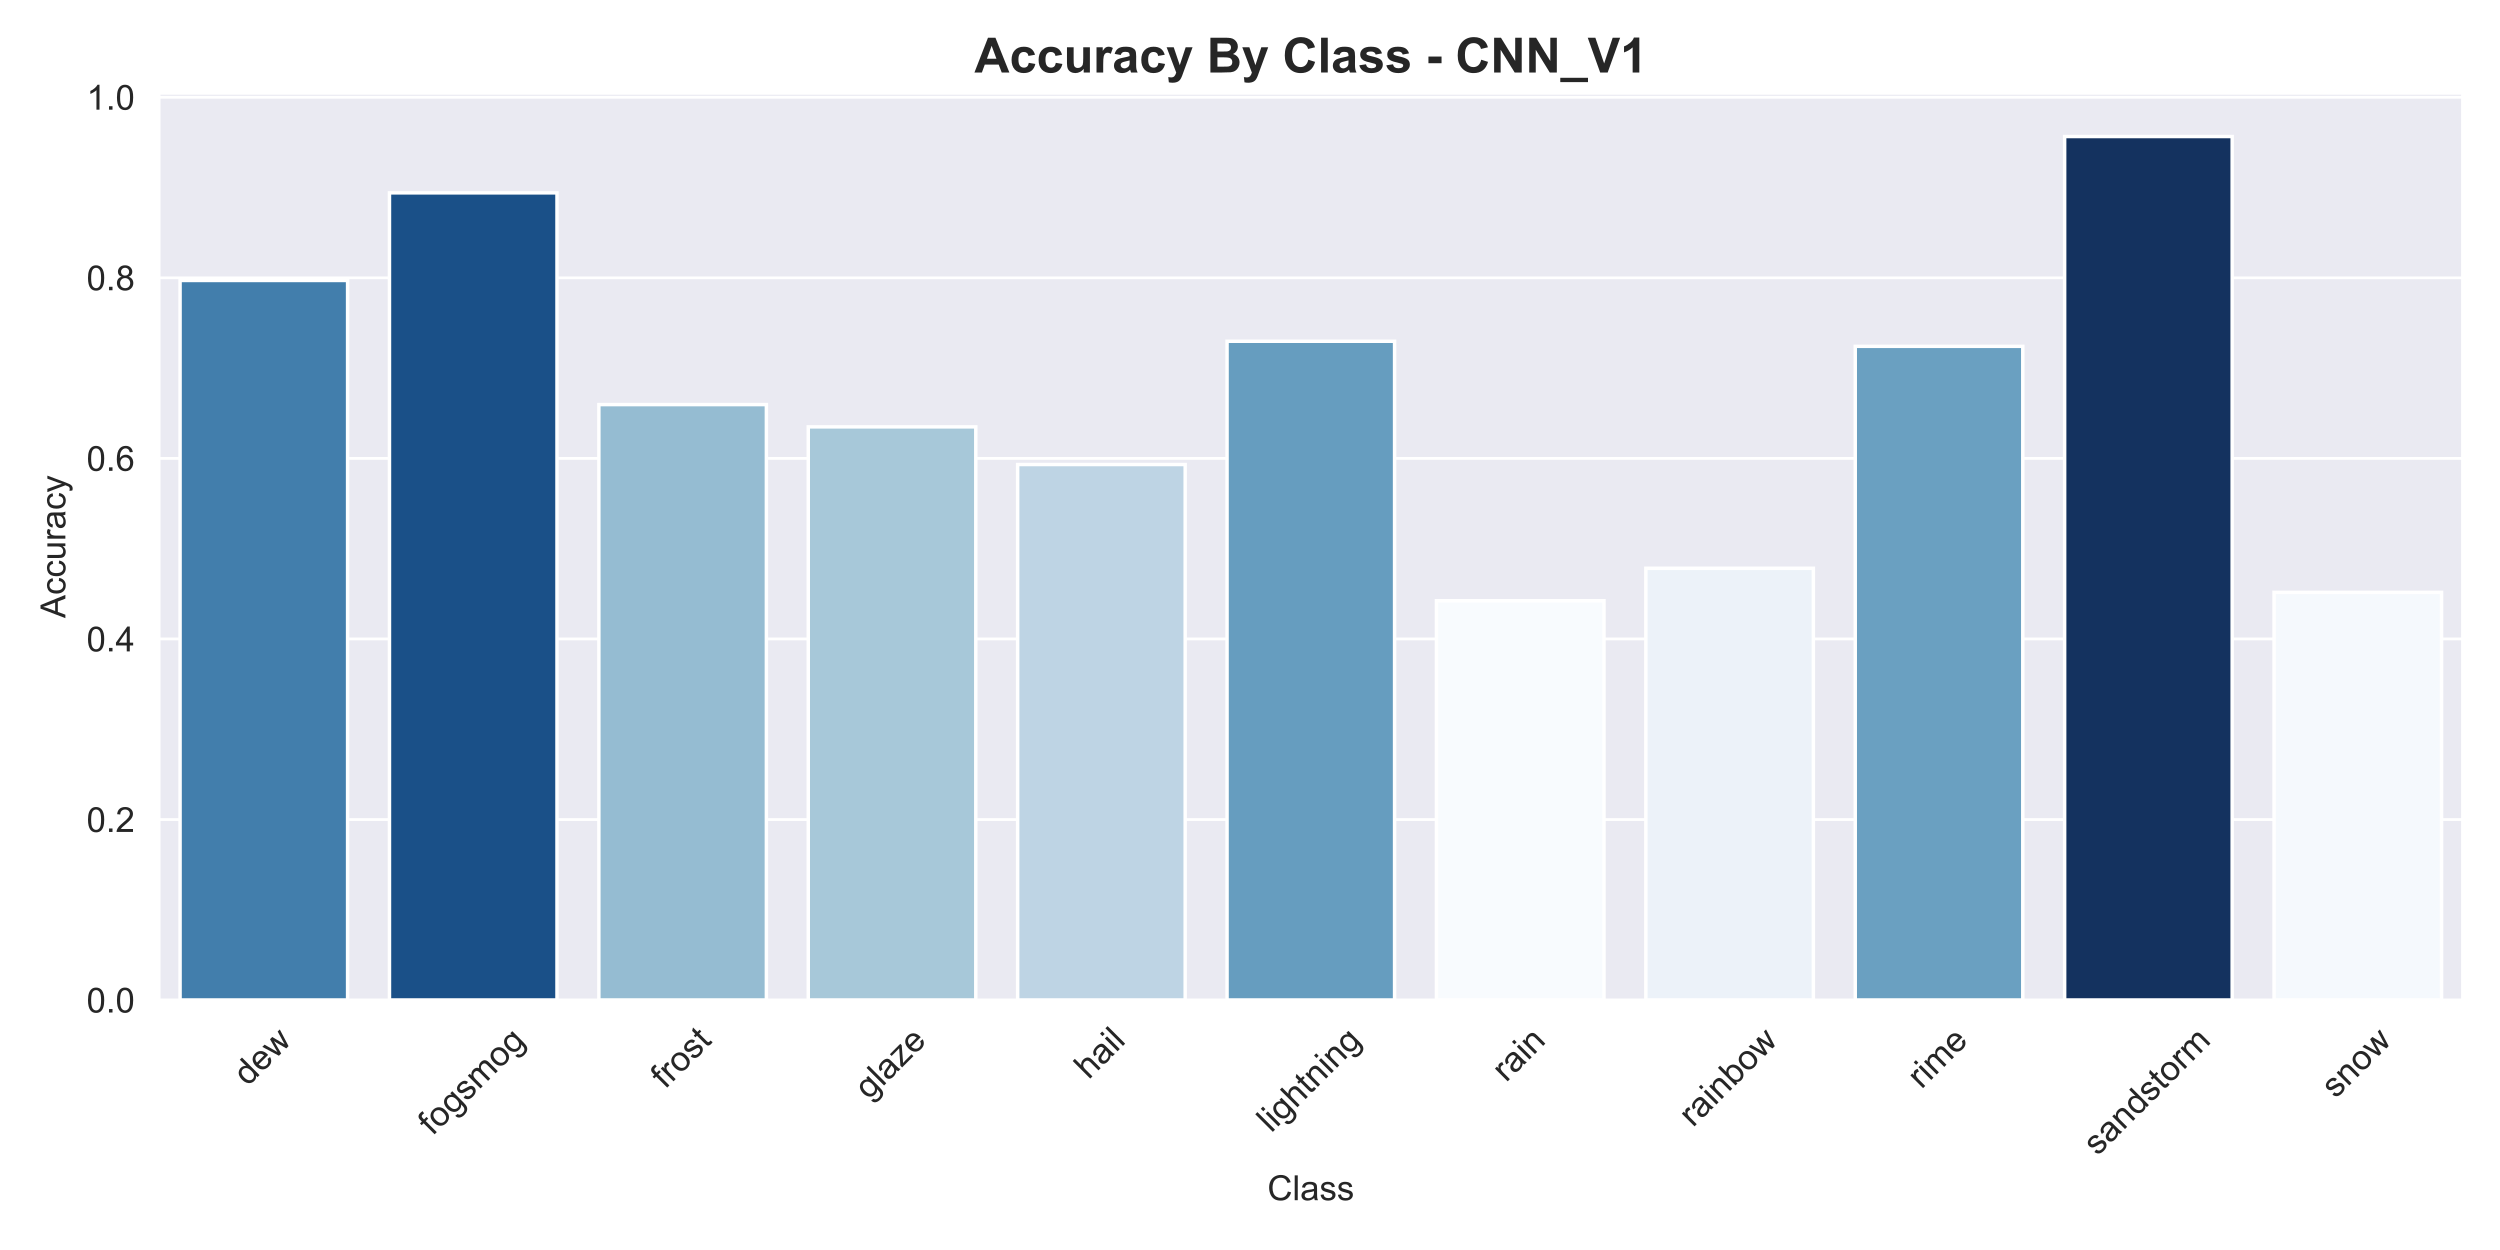
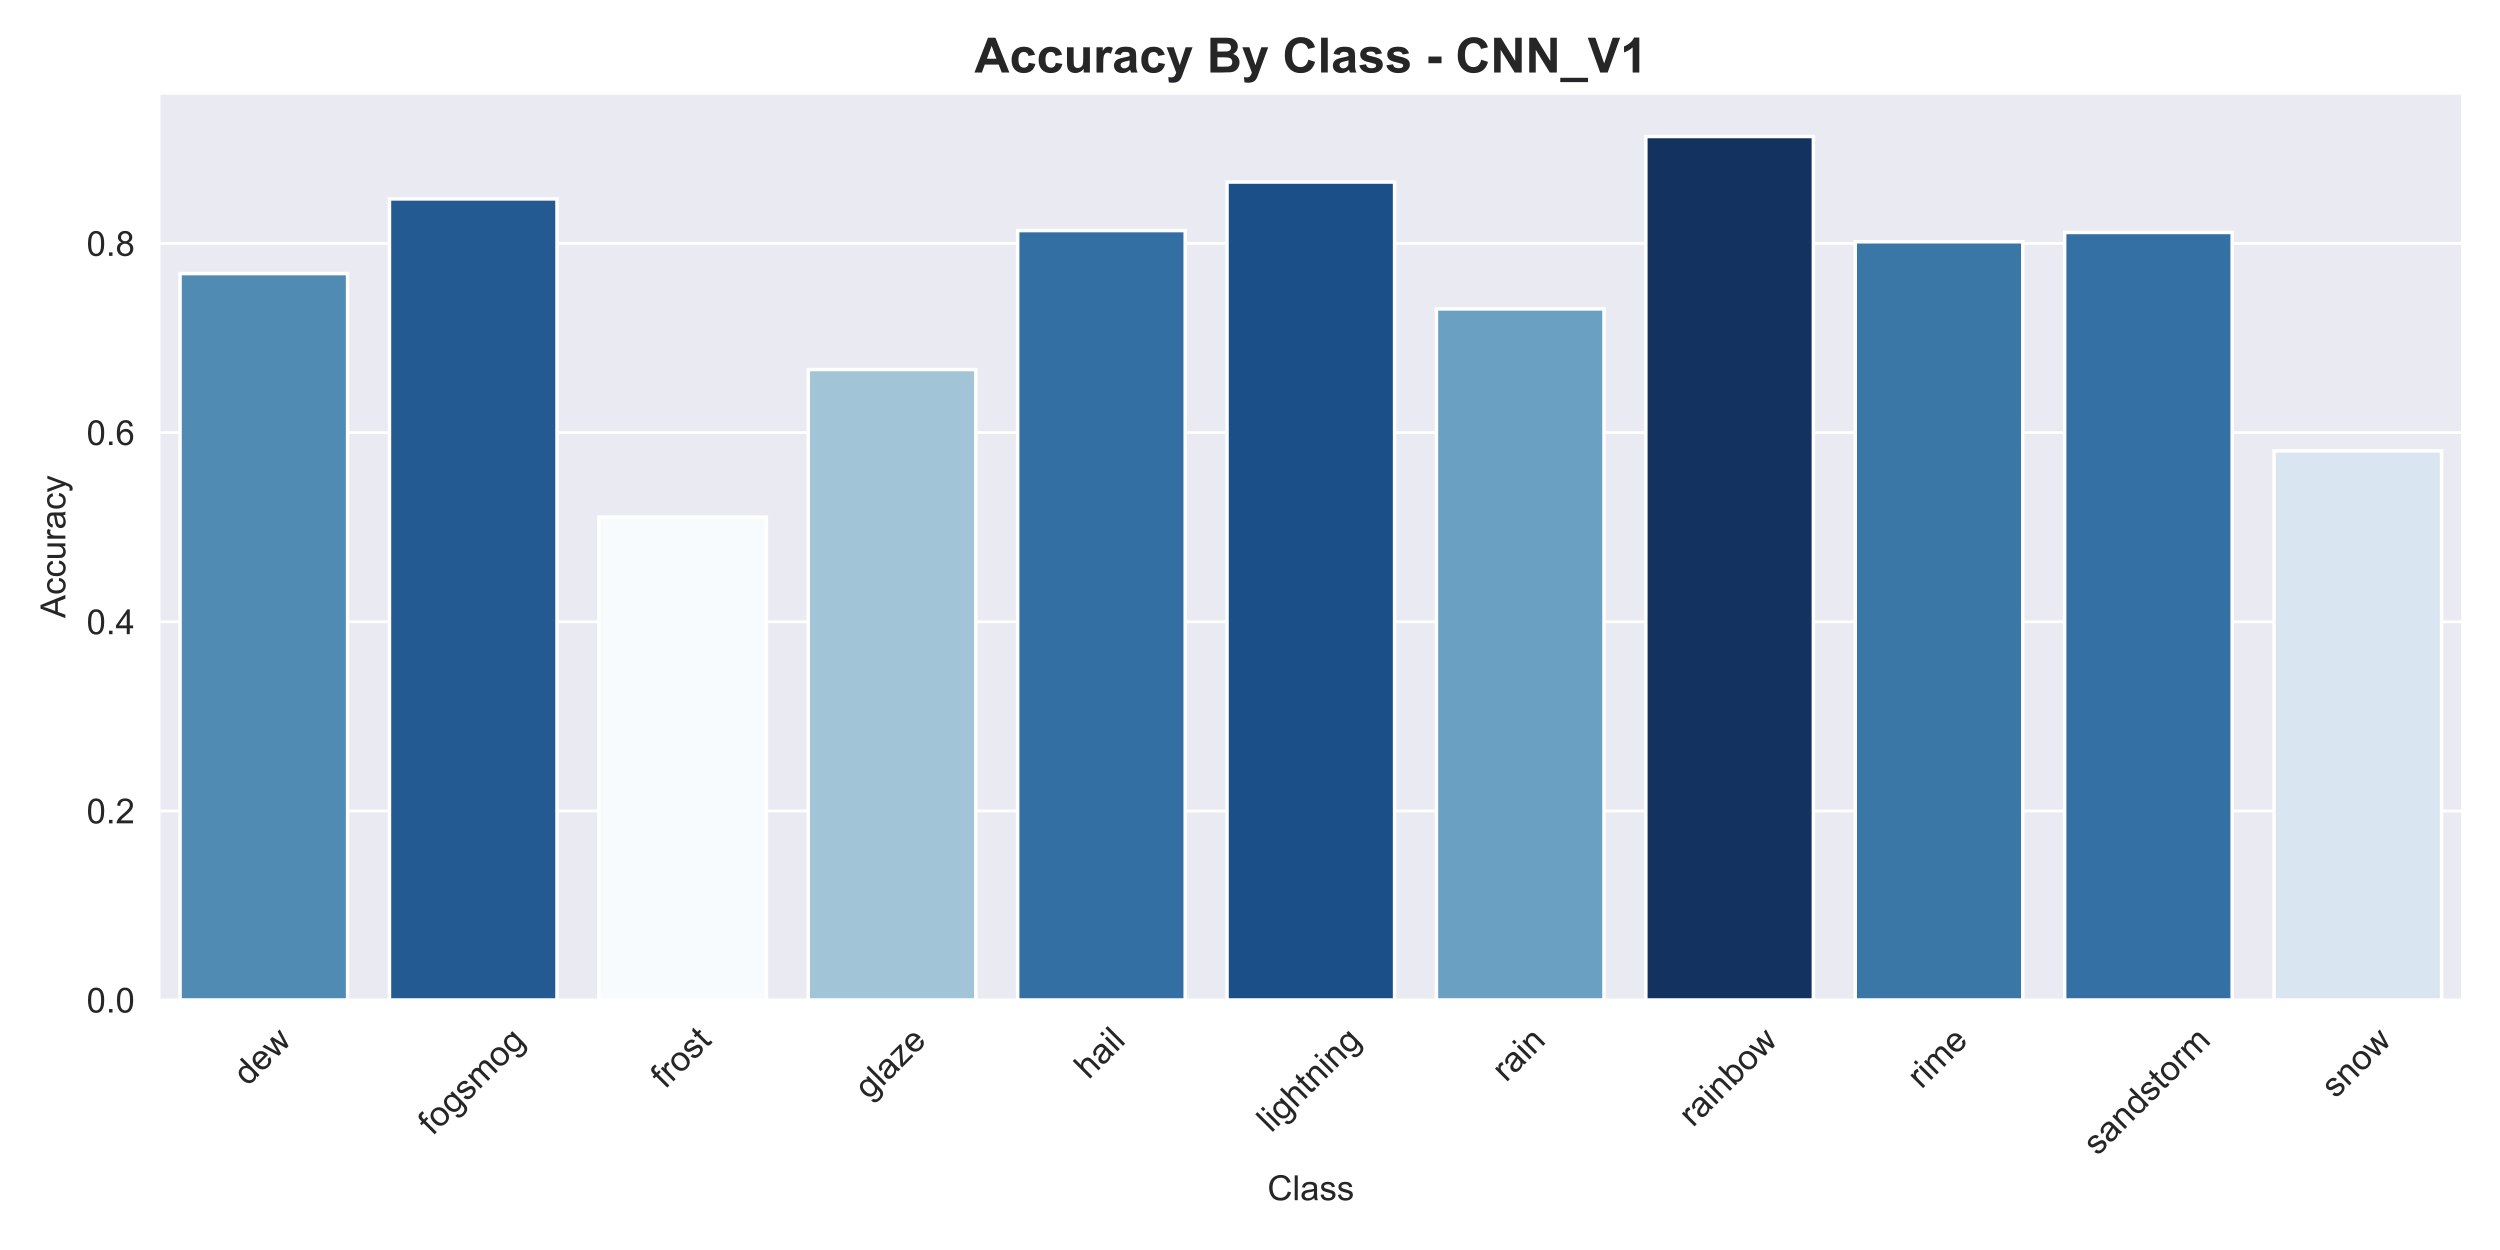
<svg xmlns="http://www.w3.org/2000/svg" xmlns:xlink="http://www.w3.org/1999/xlink" width="720pt" height="360pt" viewBox="0 0 720 360" version="1.1">
  <defs>
    <style type="text/css">*{stroke-linejoin: round; stroke-linecap: butt}</style>
  </defs>
  <g id="figure_1">
    <g id="patch_1">
      <path d="M 0 360  L 720 360  L 720 0  L 0 0  z " style="fill: #ffffff" />
    </g>
    <g id="axes_1">
      <g id="patch_2">
        <path d="M 45.83 288.027  L 709.2 288.027  L 709.2 26.88  L 45.83 26.88  z " style="fill: #eaeaf2" />
      </g>
      <g id="matplotlib.axis_1">
        <g id="xtick_1">
          <g id="text_1">
            <g style="fill: #262626" transform="translate(71.32567 313.0594) rotate(-45) scale(0.1 -0.1)">
              <defs>
                <path id="ArialMT-64" d="M 2575 0  L 2575 419  Q 2259 -75 1647 -75  Q 1250 -75 917 144  Q 584 363 401 755  Q 219 1147 219 1656  Q 219 2153 384 2558  Q 550 2963 881 3178  Q 1213 3394 1622 3394  Q 1922 3394 2156 3267  Q 2391 3141 2538 2938  L 2538 4581  L 3097 4581  L 3097 0  L 2575 0  z M 797 1656  Q 797 1019 1065 703  Q 1334 388 1700 388  Q 2069 388 2326 689  Q 2584 991 2584 1609  Q 2584 2291 2321 2609  Q 2059 2928 1675 2928  Q 1300 2928 1048 2622  Q 797 2316 797 1656  z " transform="scale(0.015625)" />
                <path id="ArialMT-65" d="M 2694 1069  L 3275 997  Q 3138 488 2766 206  Q 2394 -75 1816 -75  Q 1088 -75 661 373  Q 234 822 234 1631  Q 234 2469 665 2931  Q 1097 3394 1784 3394  Q 2450 3394 2872 2941  Q 3294 2488 3294 1666  Q 3294 1616 3291 1516  L 816 1516  Q 847 969 1125 678  Q 1403 388 1819 388  Q 2128 388 2347 550  Q 2566 713 2694 1069  z M 847 1978  L 2700 1978  Q 2663 2397 2488 2606  Q 2219 2931 1791 2931  Q 1403 2931 1139 2672  Q 875 2413 847 1978  z " transform="scale(0.015625)" />
                <path id="ArialMT-77" d="M 1034 0  L 19 3319  L 600 3319  L 1128 1403  L 1325 691  Q 1338 744 1497 1375  L 2025 3319  L 2603 3319  L 3100 1394  L 3266 759  L 3456 1400  L 4025 3319  L 4572 3319  L 3534 0  L 2950 0  L 2422 1988  L 2294 2553  L 1622 0  L 1034 0  z " transform="scale(0.015625)" />
              </defs>
              <use xlink:href="#ArialMT-64" />
              <use xlink:href="#ArialMT-65" transform="translate(55.61523 0)" />
              <use xlink:href="#ArialMT-77" transform="translate(111.2305 0)" />
            </g>
          </g>
        </g>
        <g id="xtick_2">
          <g id="text_2">
            <g style="fill: #262626" transform="translate(124.5599 327.2932) rotate(-45) scale(0.1 -0.1)">
              <defs>
                <path id="ArialMT-66" d="M 556 0  L 556 2881  L 59 2881  L 59 3319  L 556 3319  L 556 3672  Q 556 4006 616 4169  Q 697 4388 901 4523  Q 1106 4659 1475 4659  Q 1713 4659 2000 4603  L 1916 4113  Q 1741 4144 1584 4144  Q 1328 4144 1222 4034  Q 1116 3925 1116 3625  L 1116 3319  L 1763 3319  L 1763 2881  L 1116 2881  L 1116 0  L 556 0  z " transform="scale(0.015625)" />
                <path id="ArialMT-6f" d="M 213 1659  Q 213 2581 725 3025  Q 1153 3394 1769 3394  Q 2453 3394 2887 2945  Q 3322 2497 3322 1706  Q 3322 1066 3130 698  Q 2938 331 2570 128  Q 2203 -75 1769 -75  Q 1072 -75 642 372  Q 213 819 213 1659  z M 791 1659  Q 791 1022 1069 705  Q 1347 388 1769 388  Q 2188 388 2466 706  Q 2744 1025 2744 1678  Q 2744 2294 2464 2611  Q 2184 2928 1769 2928  Q 1347 2928 1069 2612  Q 791 2297 791 1659  z " transform="scale(0.015625)" />
                <path id="ArialMT-67" d="M 319 -275  L 866 -356  Q 900 -609 1056 -725  Q 1266 -881 1628 -881  Q 2019 -881 2231 -725  Q 2444 -569 2519 -288  Q 2563 -116 2559 434  Q 2191 0 1641 0  Q 956 0 581 494  Q 206 988 206 1678  Q 206 2153 378 2554  Q 550 2956 876 3175  Q 1203 3394 1644 3394  Q 2231 3394 2613 2919  L 2613 3319  L 3131 3319  L 3131 450  Q 3131 -325 2973 -648  Q 2816 -972 2473 -1159  Q 2131 -1347 1631 -1347  Q 1038 -1347 672 -1080  Q 306 -813 319 -275  z M 784 1719  Q 784 1066 1043 766  Q 1303 466 1694 466  Q 2081 466 2343 764  Q 2606 1063 2606 1700  Q 2606 2309 2336 2618  Q 2066 2928 1684 2928  Q 1309 2928 1046 2623  Q 784 2319 784 1719  z " transform="scale(0.015625)" />
                <path id="ArialMT-73" d="M 197 991  L 753 1078  Q 800 744 1014 566  Q 1228 388 1613 388  Q 2000 388 2187 545  Q 2375 703 2375 916  Q 2375 1106 2209 1216  Q 2094 1291 1634 1406  Q 1016 1563 777 1677  Q 538 1791 414 1992  Q 291 2194 291 2438  Q 291 2659 392 2848  Q 494 3038 669 3163  Q 800 3259 1026 3326  Q 1253 3394 1513 3394  Q 1903 3394 2198 3281  Q 2494 3169 2634 2976  Q 2775 2784 2828 2463  L 2278 2388  Q 2241 2644 2061 2787  Q 1881 2931 1553 2931  Q 1166 2931 1000 2803  Q 834 2675 834 2503  Q 834 2394 903 2306  Q 972 2216 1119 2156  Q 1203 2125 1616 2013  Q 2213 1853 2448 1751  Q 2684 1650 2818 1456  Q 2953 1263 2953 975  Q 2953 694 2789 445  Q 2625 197 2315 61  Q 2006 -75 1616 -75  Q 969 -75 630 194  Q 291 463 197 991  z " transform="scale(0.015625)" />
                <path id="ArialMT-6d" d="M 422 0  L 422 3319  L 925 3319  L 925 2853  Q 1081 3097 1340 3245  Q 1600 3394 1931 3394  Q 2300 3394 2536 3241  Q 2772 3088 2869 2813  Q 3263 3394 3894 3394  Q 4388 3394 4653 3120  Q 4919 2847 4919 2278  L 4919 0  L 4359 0  L 4359 2091  Q 4359 2428 4304 2576  Q 4250 2725 4106 2815  Q 3963 2906 3769 2906  Q 3419 2906 3187 2673  Q 2956 2441 2956 1928  L 2956 0  L 2394 0  L 2394 2156  Q 2394 2531 2256 2718  Q 2119 2906 1806 2906  Q 1569 2906 1367 2781  Q 1166 2656 1075 2415  Q 984 2175 984 1722  L 984 0  L 422 0  z " transform="scale(0.015625)" />
              </defs>
              <use xlink:href="#ArialMT-66" />
              <use xlink:href="#ArialMT-6f" transform="translate(27.7832 0)" />
              <use xlink:href="#ArialMT-67" transform="translate(83.39844 0)" />
              <use xlink:href="#ArialMT-73" transform="translate(139.0137 0)" />
              <use xlink:href="#ArialMT-6d" transform="translate(189.0137 0)" />
              <use xlink:href="#ArialMT-6f" transform="translate(272.3145 0)" />
              <use xlink:href="#ArialMT-67" transform="translate(327.9297 0)" />
            </g>
          </g>
        </g>
        <g id="xtick_3">
          <g id="text_3">
            <g style="fill: #262626" transform="translate(191.5484 313.8394) rotate(-45) scale(0.1 -0.1)">
              <defs>
                <path id="ArialMT-72" d="M 416 0  L 416 3319  L 922 3319  L 922 2816  Q 1116 3169 1280 3281  Q 1444 3394 1641 3394  Q 1925 3394 2219 3213  L 2025 2691  Q 1819 2813 1613 2813  Q 1428 2813 1281 2702  Q 1134 2591 1072 2394  Q 978 2094 978 1738  L 978 0  L 416 0  z " transform="scale(0.015625)" />
                <path id="ArialMT-74" d="M 1650 503  L 1731 6  Q 1494 -44 1306 -44  Q 1000 -44 831 53  Q 663 150 594 308  Q 525 466 525 972  L 525 2881  L 113 2881  L 113 3319  L 525 3319  L 525 4141  L 1084 4478  L 1084 3319  L 1650 3319  L 1650 2881  L 1084 2881  L 1084 941  Q 1084 700 1114 631  Q 1144 563 1211 522  Q 1278 481 1403 481  Q 1497 481 1650 503  z " transform="scale(0.015625)" />
              </defs>
              <use xlink:href="#ArialMT-66" />
              <use xlink:href="#ArialMT-72" transform="translate(27.7832 0)" />
              <use xlink:href="#ArialMT-6f" transform="translate(61.08398 0)" />
              <use xlink:href="#ArialMT-73" transform="translate(116.6992 0)" />
              <use xlink:href="#ArialMT-74" transform="translate(166.6992 0)" />
            </g>
          </g>
        </g>
        <g id="xtick_4">
          <g id="text_4">
            <g style="fill: #262626" transform="translate(250.2372 316.9916) rotate(-45) scale(0.1 -0.1)">
              <defs>
                <path id="ArialMT-6c" d="M 409 0  L 409 4581  L 972 4581  L 972 0  L 409 0  z " transform="scale(0.015625)" />
                <path id="ArialMT-61" d="M 2588 409  Q 2275 144 1986 34  Q 1697 -75 1366 -75  Q 819 -75 525 192  Q 231 459 231 875  Q 231 1119 342 1320  Q 453 1522 633 1644  Q 813 1766 1038 1828  Q 1203 1872 1538 1913  Q 2219 1994 2541 2106  Q 2544 2222 2544 2253  Q 2544 2597 2384 2738  Q 2169 2928 1744 2928  Q 1347 2928 1158 2789  Q 969 2650 878 2297  L 328 2372  Q 403 2725 575 2942  Q 747 3159 1072 3276  Q 1397 3394 1825 3394  Q 2250 3394 2515 3294  Q 2781 3194 2906 3042  Q 3031 2891 3081 2659  Q 3109 2516 3109 2141  L 3109 1391  Q 3109 606 3145 398  Q 3181 191 3288 0  L 2700 0  Q 2613 175 2588 409  z M 2541 1666  Q 2234 1541 1622 1453  Q 1275 1403 1131 1340  Q 988 1278 909 1158  Q 831 1038 831 891  Q 831 666 1001 516  Q 1172 366 1500 366  Q 1825 366 2078 508  Q 2331 650 2450 897  Q 2541 1088 2541 1459  L 2541 1666  z " transform="scale(0.015625)" />
                <path id="ArialMT-7a" d="M 125 0  L 125 456  L 2238 2881  Q 1878 2863 1603 2863  L 250 2863  L 250 3319  L 2963 3319  L 2963 2947  L 1166 841  L 819 456  Q 1197 484 1528 484  L 3063 484  L 3063 0  L 125 0  z " transform="scale(0.015625)" />
              </defs>
              <use xlink:href="#ArialMT-67" />
              <use xlink:href="#ArialMT-6c" transform="translate(55.61523 0)" />
              <use xlink:href="#ArialMT-61" transform="translate(77.83203 0)" />
              <use xlink:href="#ArialMT-7a" transform="translate(133.4473 0)" />
              <use xlink:href="#ArialMT-65" transform="translate(183.4473 0)" />
            </g>
          </g>
        </g>
        <g id="xtick_5">
          <g id="text_5">
            <g style="fill: #262626" transform="translate(313.5333 311.0949) rotate(-45) scale(0.1 -0.1)">
              <defs>
                <path id="ArialMT-68" d="M 422 0  L 422 4581  L 984 4581  L 984 2938  Q 1378 3394 1978 3394  Q 2347 3394 2619 3248  Q 2891 3103 3008 2847  Q 3125 2591 3125 2103  L 3125 0  L 2563 0  L 2563 2103  Q 2563 2525 2380 2717  Q 2197 2909 1863 2909  Q 1613 2909 1392 2779  Q 1172 2650 1078 2428  Q 984 2206 984 1816  L 984 0  L 422 0  z " transform="scale(0.015625)" />
                <path id="ArialMT-69" d="M 425 3934  L 425 4581  L 988 4581  L 988 3934  L 425 3934  z M 425 0  L 425 3319  L 988 3319  L 988 0  L 425 0  z " transform="scale(0.015625)" />
              </defs>
              <use xlink:href="#ArialMT-68" />
              <use xlink:href="#ArialMT-61" transform="translate(55.61523 0)" />
              <use xlink:href="#ArialMT-69" transform="translate(111.2305 0)" />
              <use xlink:href="#ArialMT-6c" transform="translate(133.4473 0)" />
            </g>
          </g>
        </g>
        <g id="xtick_6">
          <g id="text_6">
            <g style="fill: #262626" transform="translate(366.1322 326.427) rotate(-45) scale(0.1 -0.1)">
              <defs>
                <path id="ArialMT-6e" d="M 422 0  L 422 3319  L 928 3319  L 928 2847  Q 1294 3394 1984 3394  Q 2284 3394 2536 3286  Q 2788 3178 2913 3003  Q 3038 2828 3088 2588  Q 3119 2431 3119 2041  L 3119 0  L 2556 0  L 2556 2019  Q 2556 2363 2490 2533  Q 2425 2703 2258 2804  Q 2091 2906 1866 2906  Q 1506 2906 1245 2678  Q 984 2450 984 1813  L 984 0  L 422 0  z " transform="scale(0.015625)" />
              </defs>
              <use xlink:href="#ArialMT-6c" />
              <use xlink:href="#ArialMT-69" transform="translate(22.2168 0)" />
              <use xlink:href="#ArialMT-67" transform="translate(44.43359 0)" />
              <use xlink:href="#ArialMT-68" transform="translate(100.0488 0)" />
              <use xlink:href="#ArialMT-74" transform="translate(155.6641 0)" />
              <use xlink:href="#ArialMT-6e" transform="translate(183.4473 0)" />
              <use xlink:href="#ArialMT-69" transform="translate(239.0625 0)" />
              <use xlink:href="#ArialMT-6e" transform="translate(261.2793 0)" />
              <use xlink:href="#ArialMT-67" transform="translate(316.8945 0)" />
            </g>
          </g>
        </g>
        <g id="xtick_7">
          <g id="text_7">
            <g style="fill: #262626" transform="translate(433.7544 311.8783) rotate(-45) scale(0.1 -0.1)">
              <use xlink:href="#ArialMT-72" />
              <use xlink:href="#ArialMT-61" transform="translate(33.30078 0)" />
              <use xlink:href="#ArialMT-69" transform="translate(88.91602 0)" />
              <use xlink:href="#ArialMT-6e" transform="translate(111.1328 0)" />
            </g>
          </g>
        </g>
        <g id="xtick_8">
          <g id="text_8">
            <g style="fill: #262626" transform="translate(487.5753 324.8493) rotate(-45) scale(0.1 -0.1)">
              <defs>
                <path id="ArialMT-62" d="M 941 0  L 419 0  L 419 4581  L 981 4581  L 981 2947  Q 1338 3394 1891 3394  Q 2197 3394 2470 3270  Q 2744 3147 2920 2923  Q 3097 2700 3197 2384  Q 3297 2069 3297 1709  Q 3297 856 2875 390  Q 2453 -75 1863 -75  Q 1275 -75 941 416  L 941 0  z M 934 1684  Q 934 1088 1097 822  Q 1363 388 1816 388  Q 2184 388 2453 708  Q 2722 1028 2722 1663  Q 2722 2313 2464 2622  Q 2206 2931 1841 2931  Q 1472 2931 1203 2611  Q 934 2291 934 1684  z " transform="scale(0.015625)" />
              </defs>
              <use xlink:href="#ArialMT-72" />
              <use xlink:href="#ArialMT-61" transform="translate(33.30078 0)" />
              <use xlink:href="#ArialMT-69" transform="translate(88.91602 0)" />
              <use xlink:href="#ArialMT-6e" transform="translate(111.1328 0)" />
              <use xlink:href="#ArialMT-62" transform="translate(166.748 0)" />
              <use xlink:href="#ArialMT-6f" transform="translate(222.3633 0)" />
              <use xlink:href="#ArialMT-77" transform="translate(277.9785 0)" />
            </g>
          </g>
        </g>
        <g id="xtick_9">
          <g id="text_9">
            <g style="fill: #262626" transform="translate(553.3882 313.8361) rotate(-45) scale(0.1 -0.1)">
              <use xlink:href="#ArialMT-72" />
              <use xlink:href="#ArialMT-69" transform="translate(33.30078 0)" />
              <use xlink:href="#ArialMT-6d" transform="translate(55.51758 0)" />
              <use xlink:href="#ArialMT-65" transform="translate(138.8184 0)" />
            </g>
          </g>
        </g>
        <g id="xtick_10">
          <g id="text_10">
            <g style="fill: #262626" transform="translate(604.0641 333.097) rotate(-45) scale(0.1 -0.1)">
              <use xlink:href="#ArialMT-73" />
              <use xlink:href="#ArialMT-61" transform="translate(50 0)" />
              <use xlink:href="#ArialMT-6e" transform="translate(105.6152 0)" />
              <use xlink:href="#ArialMT-64" transform="translate(161.2305 0)" />
              <use xlink:href="#ArialMT-73" transform="translate(216.8457 0)" />
              <use xlink:href="#ArialMT-74" transform="translate(266.8457 0)" />
              <use xlink:href="#ArialMT-6f" transform="translate(294.6289 0)" />
              <use xlink:href="#ArialMT-72" transform="translate(350.2441 0)" />
              <use xlink:href="#ArialMT-6d" transform="translate(383.5449 0)" />
            </g>
          </g>
        </g>
        <g id="xtick_11">
          <g id="text_11">
            <g style="fill: #262626" transform="translate(672.6215 316.5949) rotate(-45) scale(0.1 -0.1)">
              <use xlink:href="#ArialMT-73" />
              <use xlink:href="#ArialMT-6e" transform="translate(50 0)" />
              <use xlink:href="#ArialMT-6f" transform="translate(105.6152 0)" />
              <use xlink:href="#ArialMT-77" transform="translate(161.2305 0)" />
            </g>
          </g>
        </g>
        <g id="text_12">
          <g style="fill: #262626" transform="translate(365.0127 345.6602) scale(0.1 -0.1)">
            <defs>
              <path id="ArialMT-43" d="M 3763 1606  L 4369 1453  Q 4178 706 3683 314  Q 3188 -78 2472 -78  Q 1731 -78 1267 223  Q 803 525 561 1097  Q 319 1669 319 2325  Q 319 3041 592 3573  Q 866 4106 1370 4382  Q 1875 4659 2481 4659  Q 3169 4659 3637 4309  Q 4106 3959 4291 3325  L 3694 3184  Q 3534 3684 3231 3912  Q 2928 4141 2469 4141  Q 1941 4141 1586 3887  Q 1231 3634 1087 3207  Q 944 2781 944 2328  Q 944 1744 1114 1308  Q 1284 872 1643 656  Q 2003 441 2422 441  Q 2931 441 3284 734  Q 3638 1028 3763 1606  z " transform="scale(0.015625)" />
            </defs>
            <use xlink:href="#ArialMT-43" />
            <use xlink:href="#ArialMT-6c" transform="translate(72.2168 0)" />
            <use xlink:href="#ArialMT-61" transform="translate(94.43359 0)" />
            <use xlink:href="#ArialMT-73" transform="translate(150.0488 0)" />
            <use xlink:href="#ArialMT-73" transform="translate(200.0488 0)" />
          </g>
        </g>
      </g>
      <g id="matplotlib.axis_2">
        <g id="ytick_1">
          <g id="line2d_1">
-             <path d="M 45.83 288.027  L 709.2 288.027  " clip-path="url(#p645d864dcc)" style="fill: none; stroke: #ffffff; stroke-width: 0.8; stroke-linecap: round" />
+             <path d="M 45.83 288.027  L 709.2 288.027  " clip-path="url(#pccbde5402c)" style="fill: none; stroke: #ffffff; stroke-width: 0.8; stroke-linecap: round" />
          </g>
          <g id="text_13">
            <g style="fill: #262626" transform="translate(24.93 291.606) scale(0.1 -0.1)">
              <defs>
                <path id="ArialMT-30" d="M 266 2259  Q 266 3072 433 3567  Q 600 4063 929 4331  Q 1259 4600 1759 4600  Q 2128 4600 2406 4451  Q 2684 4303 2865 4023  Q 3047 3744 3150 3342  Q 3253 2941 3253 2259  Q 3253 1453 3087 958  Q 2922 463 2592 192  Q 2263 -78 1759 -78  Q 1097 -78 719 397  Q 266 969 266 2259  z M 844 2259  Q 844 1131 1108 757  Q 1372 384 1759 384  Q 2147 384 2411 759  Q 2675 1134 2675 2259  Q 2675 3391 2411 3762  Q 2147 4134 1753 4134  Q 1366 4134 1134 3806  Q 844 3388 844 2259  z " transform="scale(0.015625)" />
                <path id="ArialMT-2e" d="M 581 0  L 581 641  L 1222 641  L 1222 0  L 581 0  z " transform="scale(0.015625)" />
              </defs>
              <use xlink:href="#ArialMT-30" />
              <use xlink:href="#ArialMT-2e" transform="translate(55.61523 0)" />
              <use xlink:href="#ArialMT-30" transform="translate(83.39844 0)" />
            </g>
          </g>
        </g>
        <g id="ytick_2">
          <g id="line2d_2">
-             <path d="M 45.83 236.024  L 709.2 236.024  " clip-path="url(#p645d864dcc)" style="fill: none; stroke: #ffffff; stroke-width: 0.8; stroke-linecap: round" />
+             <path d="M 45.83 233.547  L 709.2 233.547  " clip-path="url(#pccbde5402c)" style="fill: none; stroke: #ffffff; stroke-width: 0.8; stroke-linecap: round" />
          </g>
          <g id="text_14">
-             <g style="fill: #262626" transform="translate(24.93 239.6026) scale(0.1 -0.1)">
+             <g style="fill: #262626" transform="translate(24.93 237.1263) scale(0.1 -0.1)">
              <defs>
                <path id="ArialMT-32" d="M 3222 541  L 3222 0  L 194 0  Q 188 203 259 391  Q 375 700 629 1000  Q 884 1300 1366 1694  Q 2113 2306 2375 2664  Q 2638 3022 2638 3341  Q 2638 3675 2398 3904  Q 2159 4134 1775 4134  Q 1369 4134 1125 3890  Q 881 3647 878 3216  L 300 3275  Q 359 3922 746 4261  Q 1134 4600 1788 4600  Q 2447 4600 2831 4234  Q 3216 3869 3216 3328  Q 3216 3053 3103 2787  Q 2991 2522 2730 2228  Q 2469 1934 1863 1422  Q 1356 997 1212 845  Q 1069 694 975 541  L 3222 541  z " transform="scale(0.015625)" />
              </defs>
              <use xlink:href="#ArialMT-30" />
              <use xlink:href="#ArialMT-2e" transform="translate(55.61523 0)" />
              <use xlink:href="#ArialMT-32" transform="translate(83.39844 0)" />
            </g>
          </g>
        </g>
        <g id="ytick_3">
          <g id="line2d_3">
-             <path d="M 45.83 184.02  L 709.2 184.02  " clip-path="url(#p645d864dcc)" style="fill: none; stroke: #ffffff; stroke-width: 0.8; stroke-linecap: round" />
+             <path d="M 45.83 179.068  L 709.2 179.068  " clip-path="url(#pccbde5402c)" style="fill: none; stroke: #ffffff; stroke-width: 0.8; stroke-linecap: round" />
          </g>
          <g id="text_15">
-             <g style="fill: #262626" transform="translate(24.93 187.5993) scale(0.1 -0.1)">
+             <g style="fill: #262626" transform="translate(24.93 182.6466) scale(0.1 -0.1)">
              <defs>
                <path id="ArialMT-34" d="M 2069 0  L 2069 1097  L 81 1097  L 81 1613  L 2172 4581  L 2631 4581  L 2631 1613  L 3250 1613  L 3250 1097  L 2631 1097  L 2631 0  L 2069 0  z M 2069 1613  L 2069 3678  L 634 1613  L 2069 1613  z " transform="scale(0.015625)" />
              </defs>
              <use xlink:href="#ArialMT-30" />
              <use xlink:href="#ArialMT-2e" transform="translate(55.61523 0)" />
              <use xlink:href="#ArialMT-34" transform="translate(83.39844 0)" />
            </g>
          </g>
        </g>
        <g id="ytick_4">
          <g id="line2d_4">
-             <path d="M 45.83 132.017  L 709.2 132.017  " clip-path="url(#p645d864dcc)" style="fill: none; stroke: #ffffff; stroke-width: 0.8; stroke-linecap: round" />
+             <path d="M 45.83 124.588  L 709.2 124.588  " clip-path="url(#pccbde5402c)" style="fill: none; stroke: #ffffff; stroke-width: 0.8; stroke-linecap: round" />
          </g>
          <g id="text_16">
-             <g style="fill: #262626" transform="translate(24.93 135.596) scale(0.1 -0.1)">
+             <g style="fill: #262626" transform="translate(24.93 128.167) scale(0.1 -0.1)">
              <defs>
                <path id="ArialMT-36" d="M 3184 3459  L 2625 3416  Q 2550 3747 2413 3897  Q 2184 4138 1850 4138  Q 1581 4138 1378 3988  Q 1113 3794 959 3422  Q 806 3050 800 2363  Q 1003 2672 1297 2822  Q 1591 2972 1913 2972  Q 2475 2972 2870 2558  Q 3266 2144 3266 1488  Q 3266 1056 3080 686  Q 2894 316 2569 119  Q 2244 -78 1831 -78  Q 1128 -78 684 439  Q 241 956 241 2144  Q 241 3472 731 4075  Q 1159 4600 1884 4600  Q 2425 4600 2770 4297  Q 3116 3994 3184 3459  z M 888 1484  Q 888 1194 1011 928  Q 1134 663 1356 523  Q 1578 384 1822 384  Q 2178 384 2434 671  Q 2691 959 2691 1453  Q 2691 1928 2437 2201  Q 2184 2475 1800 2475  Q 1419 2475 1153 2201  Q 888 1928 888 1484  z " transform="scale(0.015625)" />
              </defs>
              <use xlink:href="#ArialMT-30" />
              <use xlink:href="#ArialMT-2e" transform="translate(55.61523 0)" />
              <use xlink:href="#ArialMT-36" transform="translate(83.39844 0)" />
            </g>
          </g>
        </g>
        <g id="ytick_5">
          <g id="line2d_5">
-             <path d="M 45.83 80.014  L 709.2 80.014  " clip-path="url(#p645d864dcc)" style="fill: none; stroke: #ffffff; stroke-width: 0.8; stroke-linecap: round" />
+             <path d="M 45.83 70.108  L 709.2 70.108  " clip-path="url(#pccbde5402c)" style="fill: none; stroke: #ffffff; stroke-width: 0.8; stroke-linecap: round" />
          </g>
          <g id="text_17">
-             <g style="fill: #262626" transform="translate(24.93 83.59272) scale(0.1 -0.1)">
+             <g style="fill: #262626" transform="translate(24.93 73.68733) scale(0.1 -0.1)">
              <defs>
                <path id="ArialMT-38" d="M 1131 2484  Q 781 2613 612 2850  Q 444 3088 444 3419  Q 444 3919 803 4259  Q 1163 4600 1759 4600  Q 2359 4600 2725 4251  Q 3091 3903 3091 3403  Q 3091 3084 2923 2848  Q 2756 2613 2416 2484  Q 2838 2347 3058 2040  Q 3278 1734 3278 1309  Q 3278 722 2862 322  Q 2447 -78 1769 -78  Q 1091 -78 675 323  Q 259 725 259 1325  Q 259 1772 486 2073  Q 713 2375 1131 2484  z M 1019 3438  Q 1019 3113 1228 2906  Q 1438 2700 1772 2700  Q 2097 2700 2305 2904  Q 2513 3109 2513 3406  Q 2513 3716 2298 3927  Q 2084 4138 1766 4138  Q 1444 4138 1231 3931  Q 1019 3725 1019 3438  z M 838 1322  Q 838 1081 952 856  Q 1066 631 1291 507  Q 1516 384 1775 384  Q 2178 384 2440 643  Q 2703 903 2703 1303  Q 2703 1709 2433 1975  Q 2163 2241 1756 2241  Q 1359 2241 1098 1978  Q 838 1716 838 1322  z " transform="scale(0.015625)" />
              </defs>
              <use xlink:href="#ArialMT-30" />
              <use xlink:href="#ArialMT-2e" transform="translate(55.61523 0)" />
              <use xlink:href="#ArialMT-38" transform="translate(83.39844 0)" />
            </g>
          </g>
        </g>
-         <g id="ytick_6">
-           <g id="line2d_6">
-             <path d="M 45.83 28.011  L 709.2 28.011  " clip-path="url(#p645d864dcc)" style="fill: none; stroke: #ffffff; stroke-width: 0.8; stroke-linecap: round" />
-           </g>
-           <g id="text_18">
-             <g style="fill: #262626" transform="translate(24.93 31.58941) scale(0.1 -0.1)">
-               <defs>
-                 <path id="ArialMT-31" d="M 2384 0  L 1822 0  L 1822 3584  Q 1619 3391 1289 3197  Q 959 3003 697 2906  L 697 3450  Q 1169 3672 1522 3987  Q 1875 4303 2022 4600  L 2384 4600  L 2384 0  z " transform="scale(0.015625)" />
-               </defs>
-               <use xlink:href="#ArialMT-31" />
-               <use xlink:href="#ArialMT-2e" transform="translate(55.61523 0)" />
-               <use xlink:href="#ArialMT-30" transform="translate(83.39844 0)" />
-             </g>
-           </g>
-         </g>
-         <g id="text_19">
+         <g id="text_18">
          <g style="fill: #262626" transform="translate(18.82531 178.0145) rotate(-90) scale(0.1 -0.1)">
            <defs>
              <path id="ArialMT-41" d="M -9 0  L 1750 4581  L 2403 4581  L 4278 0  L 3588 0  L 3053 1388  L 1138 1388  L 634 0  L -9 0  z M 1313 1881  L 2866 1881  L 2388 3150  Q 2169 3728 2063 4100  Q 1975 3659 1816 3225  L 1313 1881  z " transform="scale(0.015625)" />
              <path id="ArialMT-63" d="M 2588 1216  L 3141 1144  Q 3050 572 2676 248  Q 2303 -75 1759 -75  Q 1078 -75 664 370  Q 250 816 250 1647  Q 250 2184 428 2587  Q 606 2991 970 3192  Q 1334 3394 1763 3394  Q 2303 3394 2647 3120  Q 2991 2847 3088 2344  L 2541 2259  Q 2463 2594 2264 2762  Q 2066 2931 1784 2931  Q 1359 2931 1093 2626  Q 828 2322 828 1663  Q 828 994 1084 691  Q 1341 388 1753 388  Q 2084 388 2306 591  Q 2528 794 2588 1216  z " transform="scale(0.015625)" />
              <path id="ArialMT-75" d="M 2597 0  L 2597 488  Q 2209 -75 1544 -75  Q 1250 -75 995 37  Q 741 150 617 320  Q 494 491 444 738  Q 409 903 409 1263  L 409 3319  L 972 3319  L 972 1478  Q 972 1038 1006 884  Q 1059 663 1231 536  Q 1403 409 1656 409  Q 1909 409 2131 539  Q 2353 669 2445 892  Q 2538 1116 2538 1541  L 2538 3319  L 3100 3319  L 3100 0  L 2597 0  z " transform="scale(0.015625)" />
              <path id="ArialMT-79" d="M 397 -1278  L 334 -750  Q 519 -800 656 -800  Q 844 -800 956 -737  Q 1069 -675 1141 -563  Q 1194 -478 1313 -144  Q 1328 -97 1363 -6  L 103 3319  L 709 3319  L 1400 1397  Q 1534 1031 1641 628  Q 1738 1016 1872 1384  L 2581 3319  L 3144 3319  L 1881 -56  Q 1678 -603 1566 -809  Q 1416 -1088 1222 -1217  Q 1028 -1347 759 -1347  Q 597 -1347 397 -1278  z " transform="scale(0.015625)" />
            </defs>
            <use xlink:href="#ArialMT-41" />
            <use xlink:href="#ArialMT-63" transform="translate(66.69922 0)" />
            <use xlink:href="#ArialMT-63" transform="translate(116.6992 0)" />
            <use xlink:href="#ArialMT-75" transform="translate(166.6992 0)" />
            <use xlink:href="#ArialMT-72" transform="translate(222.3145 0)" />
            <use xlink:href="#ArialMT-61" transform="translate(255.6152 0)" />
            <use xlink:href="#ArialMT-63" transform="translate(311.2305 0)" />
            <use xlink:href="#ArialMT-79" transform="translate(361.2305 0)" />
          </g>
        </g>
      </g>
      <g id="patch_3">
-         <path d="M 51.861 288.027  L 100.106 288.027  L 100.106 80.767  L 51.861 80.767  z " clip-path="url(#p645d864dcc)" style="fill: #427eac; stroke: #ffffff; stroke-linejoin: miter" />
+         <path d="M 51.861 288.027  L 100.106 288.027  L 100.106 78.794  L 51.861 78.794  z " clip-path="url(#pccbde5402c)" style="fill: #4f8bb3; stroke: #ffffff; stroke-linejoin: miter" />
      </g>
      <g id="patch_4">
-         <path d="M 112.167 288.027  L 160.412 288.027  L 160.412 55.542  L 112.167 55.542  z " clip-path="url(#p645d864dcc)" style="fill: #1a5088; stroke: #ffffff; stroke-linejoin: miter" />
+         <path d="M 112.167 288.027  L 160.412 288.027  L 160.412 57.29  L 112.167 57.29  z " clip-path="url(#pccbde5402c)" style="fill: #225a91; stroke: #ffffff; stroke-linejoin: miter" />
      </g>
      <g id="patch_5">
-         <path d="M 172.473 288.027  L 220.718 288.027  L 220.718 116.527  L 172.473 116.527  z " clip-path="url(#p645d864dcc)" style="fill: #95bcd2; stroke: #ffffff; stroke-linejoin: miter" />
+         <path d="M 172.473 288.027  L 220.718 288.027  L 220.718 148.93  L 172.473 148.93  z " clip-path="url(#pccbde5402c)" style="fill: #f8fbfe; stroke: #ffffff; stroke-linejoin: miter" />
      </g>
      <g id="patch_6">
-         <path d="M 232.78 288.027  L 281.025 288.027  L 281.025 122.937  L 232.78 122.937  z " clip-path="url(#p645d864dcc)" style="fill: #a7c8d9; stroke: #ffffff; stroke-linejoin: miter" />
+         <path d="M 232.78 288.027  L 281.025 288.027  L 281.025 106.428  L 232.78 106.428  z " clip-path="url(#pccbde5402c)" style="fill: #a2c4d7; stroke: #ffffff; stroke-linejoin: miter" />
      </g>
      <g id="patch_7">
-         <path d="M 293.086 288.027  L 341.331 288.027  L 341.331 133.78  L 293.086 133.78  z " clip-path="url(#p645d864dcc)" style="fill: #bed4e4; stroke: #ffffff; stroke-linejoin: miter" />
+         <path d="M 293.086 288.027  L 341.331 288.027  L 341.331 66.415  L 293.086 66.415  z " clip-path="url(#pccbde5402c)" style="fill: #336fa2; stroke: #ffffff; stroke-linejoin: miter" />
      </g>
      <g id="patch_8">
-         <path d="M 353.392 288.027  L 401.638 288.027  L 401.638 98.285  L 353.392 98.285  z " clip-path="url(#p645d864dcc)" style="fill: #669dbf; stroke: #ffffff; stroke-linejoin: miter" />
+         <path d="M 353.392 288.027  L 401.638 288.027  L 401.638 52.439  L 353.392 52.439  z " clip-path="url(#pccbde5402c)" style="fill: #1a4f87; stroke: #ffffff; stroke-linejoin: miter" />
      </g>
      <g id="patch_9">
-         <path d="M 413.699 288.027  L 461.944 288.027  L 461.944 173.02  L 413.699 173.02  z " clip-path="url(#p645d864dcc)" style="fill: #f8fbfe; stroke: #ffffff; stroke-linejoin: miter" />
+         <path d="M 413.699 288.027  L 461.944 288.027  L 461.944 88.967  L 413.699 88.967  z " clip-path="url(#pccbde5402c)" style="fill: #6aa0c1; stroke: #ffffff; stroke-linejoin: miter" />
      </g>
      <g id="patch_10">
-         <path d="M 474.005 288.027  L 522.25 288.027  L 522.25 163.671  L 474.005 163.671  z " clip-path="url(#p645d864dcc)" style="fill: #ecf2f9; stroke: #ffffff; stroke-linejoin: miter" />
+         <path d="M 474.005 288.027  L 522.25 288.027  L 522.25 39.316  L 474.005 39.316  z " clip-path="url(#pccbde5402c)" style="fill: #14325f; stroke: #ffffff; stroke-linejoin: miter" />
      </g>
      <g id="patch_11">
-         <path d="M 534.312 288.027  L 582.557 288.027  L 582.557 99.739  L 534.312 99.739  z " clip-path="url(#p645d864dcc)" style="fill: #6aa0c1; stroke: #ffffff; stroke-linejoin: miter" />
+         <path d="M 534.312 288.027  L 582.557 288.027  L 582.557 69.639  L 534.312 69.639  z " clip-path="url(#pccbde5402c)" style="fill: #3a76a6; stroke: #ffffff; stroke-linejoin: miter" />
      </g>
      <g id="patch_12">
-         <path d="M 594.618 288.027  L 642.863 288.027  L 642.863 39.316  L 594.618 39.316  z " clip-path="url(#p645d864dcc)" style="fill: #14325f; stroke: #ffffff; stroke-linejoin: miter" />
+         <path d="M 594.618 288.027  L 642.863 288.027  L 642.863 66.95  L 594.618 66.95  z " clip-path="url(#pccbde5402c)" style="fill: #3470a3; stroke: #ffffff; stroke-linejoin: miter" />
      </g>
      <g id="patch_13">
-         <path d="M 654.924 288.027  L 703.169 288.027  L 703.169 170.6  L 654.924 170.6  z " clip-path="url(#p645d864dcc)" style="fill: #f5f9fd; stroke: #ffffff; stroke-linejoin: miter" />
+         <path d="M 654.924 288.027  L 703.169 288.027  L 703.169 129.86  L 654.924 129.86  z " clip-path="url(#pccbde5402c)" style="fill: #d9e5f0; stroke: #ffffff; stroke-linejoin: miter" />
+       </g>
+       <g id="line2d_6">
+         <path clip-path="url(#pccbde5402c)" style="fill: none; stroke: #424242; stroke-width: 2.25; stroke-linecap: round" />
      </g>
      <g id="line2d_7">
-         <path clip-path="url(#p645d864dcc)" style="fill: none; stroke: #424242; stroke-width: 2.25; stroke-linecap: round" />
+         <path clip-path="url(#pccbde5402c)" style="fill: none; stroke: #424242; stroke-width: 2.25; stroke-linecap: round" />
      </g>
      <g id="line2d_8">
-         <path clip-path="url(#p645d864dcc)" style="fill: none; stroke: #424242; stroke-width: 2.25; stroke-linecap: round" />
+         <path clip-path="url(#pccbde5402c)" style="fill: none; stroke: #424242; stroke-width: 2.25; stroke-linecap: round" />
      </g>
      <g id="line2d_9">
-         <path clip-path="url(#p645d864dcc)" style="fill: none; stroke: #424242; stroke-width: 2.25; stroke-linecap: round" />
+         <path clip-path="url(#pccbde5402c)" style="fill: none; stroke: #424242; stroke-width: 2.25; stroke-linecap: round" />
      </g>
      <g id="line2d_10">
-         <path clip-path="url(#p645d864dcc)" style="fill: none; stroke: #424242; stroke-width: 2.25; stroke-linecap: round" />
+         <path clip-path="url(#pccbde5402c)" style="fill: none; stroke: #424242; stroke-width: 2.25; stroke-linecap: round" />
      </g>
      <g id="line2d_11">
-         <path clip-path="url(#p645d864dcc)" style="fill: none; stroke: #424242; stroke-width: 2.25; stroke-linecap: round" />
+         <path clip-path="url(#pccbde5402c)" style="fill: none; stroke: #424242; stroke-width: 2.25; stroke-linecap: round" />
      </g>
      <g id="line2d_12">
-         <path clip-path="url(#p645d864dcc)" style="fill: none; stroke: #424242; stroke-width: 2.25; stroke-linecap: round" />
+         <path clip-path="url(#pccbde5402c)" style="fill: none; stroke: #424242; stroke-width: 2.25; stroke-linecap: round" />
      </g>
      <g id="line2d_13">
-         <path clip-path="url(#p645d864dcc)" style="fill: none; stroke: #424242; stroke-width: 2.25; stroke-linecap: round" />
+         <path clip-path="url(#pccbde5402c)" style="fill: none; stroke: #424242; stroke-width: 2.25; stroke-linecap: round" />
      </g>
      <g id="line2d_14">
-         <path clip-path="url(#p645d864dcc)" style="fill: none; stroke: #424242; stroke-width: 2.25; stroke-linecap: round" />
+         <path clip-path="url(#pccbde5402c)" style="fill: none; stroke: #424242; stroke-width: 2.25; stroke-linecap: round" />
      </g>
      <g id="line2d_15">
-         <path clip-path="url(#p645d864dcc)" style="fill: none; stroke: #424242; stroke-width: 2.25; stroke-linecap: round" />
+         <path clip-path="url(#pccbde5402c)" style="fill: none; stroke: #424242; stroke-width: 2.25; stroke-linecap: round" />
      </g>
      <g id="line2d_16">
-         <path clip-path="url(#p645d864dcc)" style="fill: none; stroke: #424242; stroke-width: 2.25; stroke-linecap: round" />
-       </g>
-       <g id="line2d_17">
-         <path clip-path="url(#p645d864dcc)" style="fill: none; stroke: #424242; stroke-width: 2.25; stroke-linecap: round" />
+         <path clip-path="url(#pccbde5402c)" style="fill: none; stroke: #424242; stroke-width: 2.25; stroke-linecap: round" />
      </g>
      <g id="patch_14">
        <path d="M 45.83 288.027  L 45.83 26.88  " style="fill: none; stroke: #ffffff; stroke-width: 0.8; stroke-linejoin: miter; stroke-linecap: square" />
      </g>
      <g id="patch_15">
        <path d="M 709.2 288.027  L 709.2 26.88  " style="fill: none; stroke: #ffffff; stroke-width: 0.8; stroke-linejoin: miter; stroke-linecap: square" />
      </g>
      <g id="patch_16">
        <path d="M 45.83 288.027  L 709.2 288.027  " style="fill: none; stroke: #ffffff; stroke-width: 0.8; stroke-linejoin: miter; stroke-linecap: square" />
      </g>
      <g id="patch_17">
        <path d="M 45.83 26.88  L 709.2 26.88  " style="fill: none; stroke: #ffffff; stroke-width: 0.8; stroke-linejoin: miter; stroke-linecap: square" />
      </g>
-       <g id="text_20">
+       <g id="text_19">
        <g style="fill: #262626" transform="translate(280.6405 20.88) scale(0.14 -0.14)">
          <defs>
            <path id="Arial-BoldMT-41" d="M 4597 0  L 3591 0  L 3191 1041  L 1359 1041  L 981 0  L 0 0  L 1784 4581  L 2763 4581  L 4597 0  z M 2894 1813  L 2263 3513  L 1644 1813  L 2894 1813  z " transform="scale(0.015625)" />
            <path id="Arial-BoldMT-63" d="M 3353 2338  L 2488 2181  Q 2444 2441 2289 2572  Q 2134 2703 1888 2703  Q 1559 2703 1364 2476  Q 1169 2250 1169 1719  Q 1169 1128 1367 884  Q 1566 641 1900 641  Q 2150 641 2309 783  Q 2469 925 2534 1272  L 3397 1125  Q 3263 531 2881 228  Q 2500 -75 1859 -75  Q 1131 -75 698 384  Q 266 844 266 1656  Q 266 2478 700 2936  Q 1134 3394 1875 3394  Q 2481 3394 2839 3133  Q 3197 2872 3353 2338  z " transform="scale(0.015625)" />
            <path id="Arial-BoldMT-75" d="M 2644 0  L 2644 497  Q 2463 231 2167 78  Q 1872 -75 1544 -75  Q 1209 -75 943 72  Q 678 219 559 484  Q 441 750 441 1219  L 441 3319  L 1319 3319  L 1319 1794  Q 1319 1094 1367 936  Q 1416 778 1544 686  Q 1672 594 1869 594  Q 2094 594 2272 717  Q 2450 841 2515 1023  Q 2581 1206 2581 1919  L 2581 3319  L 3459 3319  L 3459 0  L 2644 0  z " transform="scale(0.015625)" />
            <path id="Arial-BoldMT-72" d="M 1300 0  L 422 0  L 422 3319  L 1238 3319  L 1238 2847  Q 1447 3181 1614 3287  Q 1781 3394 1994 3394  Q 2294 3394 2572 3228  L 2300 2463  Q 2078 2606 1888 2606  Q 1703 2606 1575 2504  Q 1447 2403 1373 2137  Q 1300 1872 1300 1025  L 1300 0  z " transform="scale(0.015625)" />
            <path id="Arial-BoldMT-61" d="M 1116 2306  L 319 2450  Q 453 2931 781 3162  Q 1109 3394 1756 3394  Q 2344 3394 2631 3255  Q 2919 3116 3036 2902  Q 3153 2688 3153 2116  L 3144 1091  Q 3144 653 3186 445  Q 3228 238 3344 0  L 2475 0  Q 2441 88 2391 259  Q 2369 338 2359 363  Q 2134 144 1878 34  Q 1622 -75 1331 -75  Q 819 -75 523 203  Q 228 481 228 906  Q 228 1188 362 1408  Q 497 1628 739 1745  Q 981 1863 1438 1950  Q 2053 2066 2291 2166  L 2291 2253  Q 2291 2506 2166 2614  Q 2041 2722 1694 2722  Q 1459 2722 1328 2630  Q 1197 2538 1116 2306  z M 2291 1594  Q 2122 1538 1756 1459  Q 1391 1381 1278 1306  Q 1106 1184 1106 997  Q 1106 813 1243 678  Q 1381 544 1594 544  Q 1831 544 2047 700  Q 2206 819 2256 991  Q 2291 1103 2291 1419  L 2291 1594  z " transform="scale(0.015625)" />
            <path id="Arial-BoldMT-79" d="M 44 3319  L 978 3319  L 1772 963  L 2547 3319  L 3456 3319  L 2284 125  L 2075 -453  Q 1959 -744 1854 -897  Q 1750 -1050 1614 -1145  Q 1478 -1241 1279 -1294  Q 1081 -1347 831 -1347  Q 578 -1347 334 -1294  L 256 -606  Q 463 -647 628 -647  Q 934 -647 1081 -467  Q 1228 -288 1306 -9  L 44 3319  z " transform="scale(0.015625)" />
            <path id="Arial-BoldMT-20" transform="scale(0.015625)" />
            <path id="Arial-BoldMT-42" d="M 469 4581  L 2300 4581  Q 2844 4581 3111 4536  Q 3378 4491 3589 4347  Q 3800 4203 3940 3964  Q 4081 3725 4081 3428  Q 4081 3106 3907 2837  Q 3734 2569 3438 2434  Q 3856 2313 4081 2019  Q 4306 1725 4306 1328  Q 4306 1016 4161 720  Q 4016 425 3764 248  Q 3513 72 3144 31  Q 2913 6 2028 0  L 469 0  L 469 4581  z M 1394 3819  L 1394 2759  L 2000 2759  Q 2541 2759 2672 2775  Q 2909 2803 3045 2939  Q 3181 3075 3181 3297  Q 3181 3509 3064 3642  Q 2947 3775 2716 3803  Q 2578 3819 1925 3819  L 1394 3819  z M 1394 1997  L 1394 772  L 2250 772  Q 2750 772 2884 800  Q 3091 838 3220 983  Q 3350 1128 3350 1372  Q 3350 1578 3250 1722  Q 3150 1866 2961 1931  Q 2772 1997 2141 1997  L 1394 1997  z " transform="scale(0.015625)" />
            <path id="Arial-BoldMT-43" d="M 3397 1684  L 4294 1400  Q 4088 650 3608 286  Q 3128 -78 2391 -78  Q 1478 -78 890 545  Q 303 1169 303 2250  Q 303 3394 893 4026  Q 1484 4659 2447 4659  Q 3288 4659 3813 4163  Q 4125 3869 4281 3319  L 3366 3100  Q 3284 3456 3026 3662  Q 2769 3869 2400 3869  Q 1891 3869 1573 3503  Q 1256 3138 1256 2319  Q 1256 1450 1568 1081  Q 1881 713 2381 713  Q 2750 713 3015 947  Q 3281 1181 3397 1684  z " transform="scale(0.015625)" />
            <path id="Arial-BoldMT-6c" d="M 459 0  L 459 4581  L 1338 4581  L 1338 0  L 459 0  z " transform="scale(0.015625)" />
            <path id="Arial-BoldMT-73" d="M 150 947  L 1031 1081  Q 1088 825 1259 692  Q 1431 559 1741 559  Q 2081 559 2253 684  Q 2369 772 2369 919  Q 2369 1019 2306 1084  Q 2241 1147 2013 1200  Q 950 1434 666 1628  Q 272 1897 272 2375  Q 272 2806 612 3100  Q 953 3394 1669 3394  Q 2350 3394 2681 3172  Q 3013 2950 3138 2516  L 2309 2363  Q 2256 2556 2107 2659  Q 1959 2763 1684 2763  Q 1338 2763 1188 2666  Q 1088 2597 1088 2488  Q 1088 2394 1175 2328  Q 1294 2241 1995 2081  Q 2697 1922 2975 1691  Q 3250 1456 3250 1038  Q 3250 581 2869 253  Q 2488 -75 1741 -75  Q 1063 -75 667 200  Q 272 475 150 947  z " transform="scale(0.015625)" />
            <path id="Arial-BoldMT-2d" d="M 359 1222  L 359 2100  L 2084 2100  L 2084 1222  L 359 1222  z " transform="scale(0.015625)" />
            <path id="Arial-BoldMT-4e" d="M 475 0  L 475 4581  L 1375 4581  L 3250 1522  L 3250 4581  L 4109 4581  L 4109 0  L 3181 0  L 1334 2988  L 1334 0  L 475 0  z " transform="scale(0.015625)" />
            <path id="Arial-BoldMT-5f" d="M -59 -1266  L -59 -697  L 3591 -697  L 3591 -1266  L -59 -1266  z " transform="scale(0.015625)" />
            <path id="Arial-BoldMT-56" d="M 1634 0  L -3 4581  L 1000 4581  L 2159 1191  L 3281 4581  L 4263 4581  L 2622 0  L 1634 0  z " transform="scale(0.015625)" />
            <path id="Arial-BoldMT-31" d="M 2519 0  L 1641 0  L 1641 3309  Q 1159 2859 506 2644  L 506 3441  Q 850 3553 1253 3867  Q 1656 4181 1806 4600  L 2519 4600  L 2519 0  z " transform="scale(0.015625)" />
          </defs>
          <use xlink:href="#Arial-BoldMT-41" />
          <use xlink:href="#Arial-BoldMT-63" transform="translate(72.2168 0)" />
          <use xlink:href="#Arial-BoldMT-63" transform="translate(127.832 0)" />
          <use xlink:href="#Arial-BoldMT-75" transform="translate(183.4473 0)" />
          <use xlink:href="#Arial-BoldMT-72" transform="translate(244.5312 0)" />
          <use xlink:href="#Arial-BoldMT-61" transform="translate(283.4473 0)" />
          <use xlink:href="#Arial-BoldMT-63" transform="translate(339.0625 0)" />
          <use xlink:href="#Arial-BoldMT-79" transform="translate(394.6777 0)" />
          <use xlink:href="#Arial-BoldMT-20" transform="translate(450.293 0)" />
          <use xlink:href="#Arial-BoldMT-42" transform="translate(478.0762 0)" />
          <use xlink:href="#Arial-BoldMT-79" transform="translate(550.293 0)" />
          <use xlink:href="#Arial-BoldMT-20" transform="translate(605.9082 0)" />
          <use xlink:href="#Arial-BoldMT-43" transform="translate(633.6914 0)" />
          <use xlink:href="#Arial-BoldMT-6c" transform="translate(705.9082 0)" />
          <use xlink:href="#Arial-BoldMT-61" transform="translate(733.6914 0)" />
          <use xlink:href="#Arial-BoldMT-73" transform="translate(789.3066 0)" />
          <use xlink:href="#Arial-BoldMT-73" transform="translate(844.9219 0)" />
          <use xlink:href="#Arial-BoldMT-20" transform="translate(900.5371 0)" />
          <use xlink:href="#Arial-BoldMT-2d" transform="translate(928.3203 0)" />
          <use xlink:href="#Arial-BoldMT-20" transform="translate(961.6211 0)" />
          <use xlink:href="#Arial-BoldMT-43" transform="translate(989.4043 0)" />
          <use xlink:href="#Arial-BoldMT-4e" transform="translate(1061.621 0)" />
          <use xlink:href="#Arial-BoldMT-4e" transform="translate(1133.838 0)" />
          <use xlink:href="#Arial-BoldMT-5f" transform="translate(1206.055 0)" />
          <use xlink:href="#Arial-BoldMT-56" transform="translate(1261.67 0)" />
          <use xlink:href="#Arial-BoldMT-31" transform="translate(1328.369 0)" />
        </g>
      </g>
    </g>
  </g>
  <defs>
-     <clipPath id="p645d864dcc">
+     <clipPath id="pccbde5402c">
      <rect x="45.83" y="26.88" width="663.37" height="261.147" />
    </clipPath>
  </defs>
</svg>
